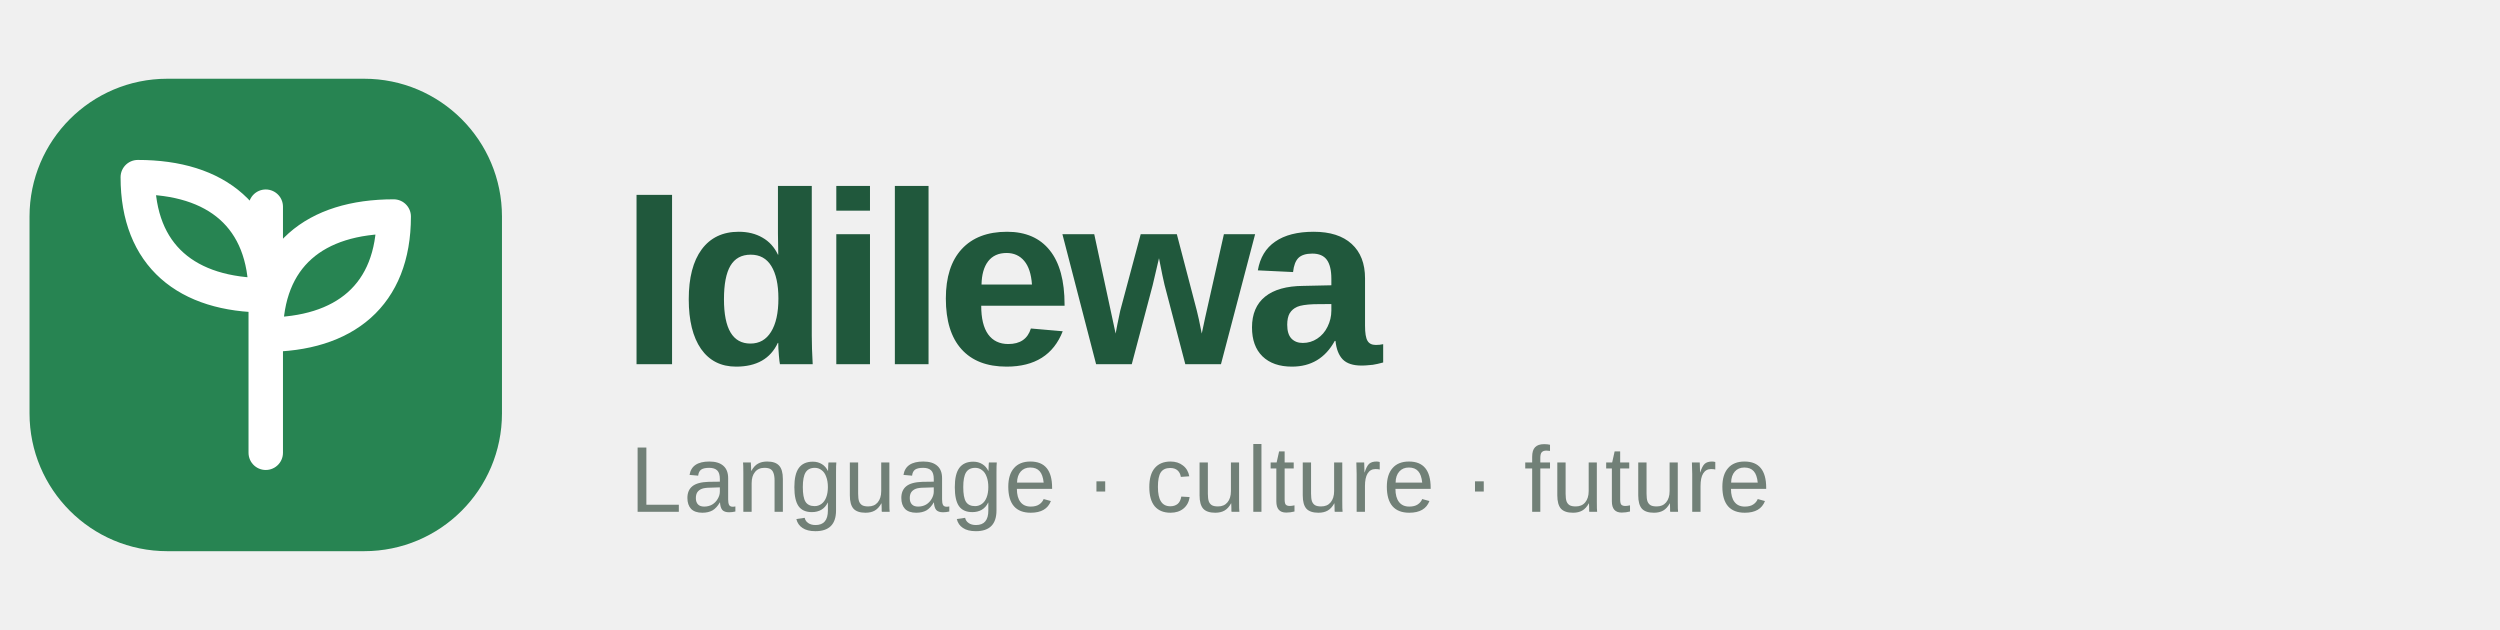
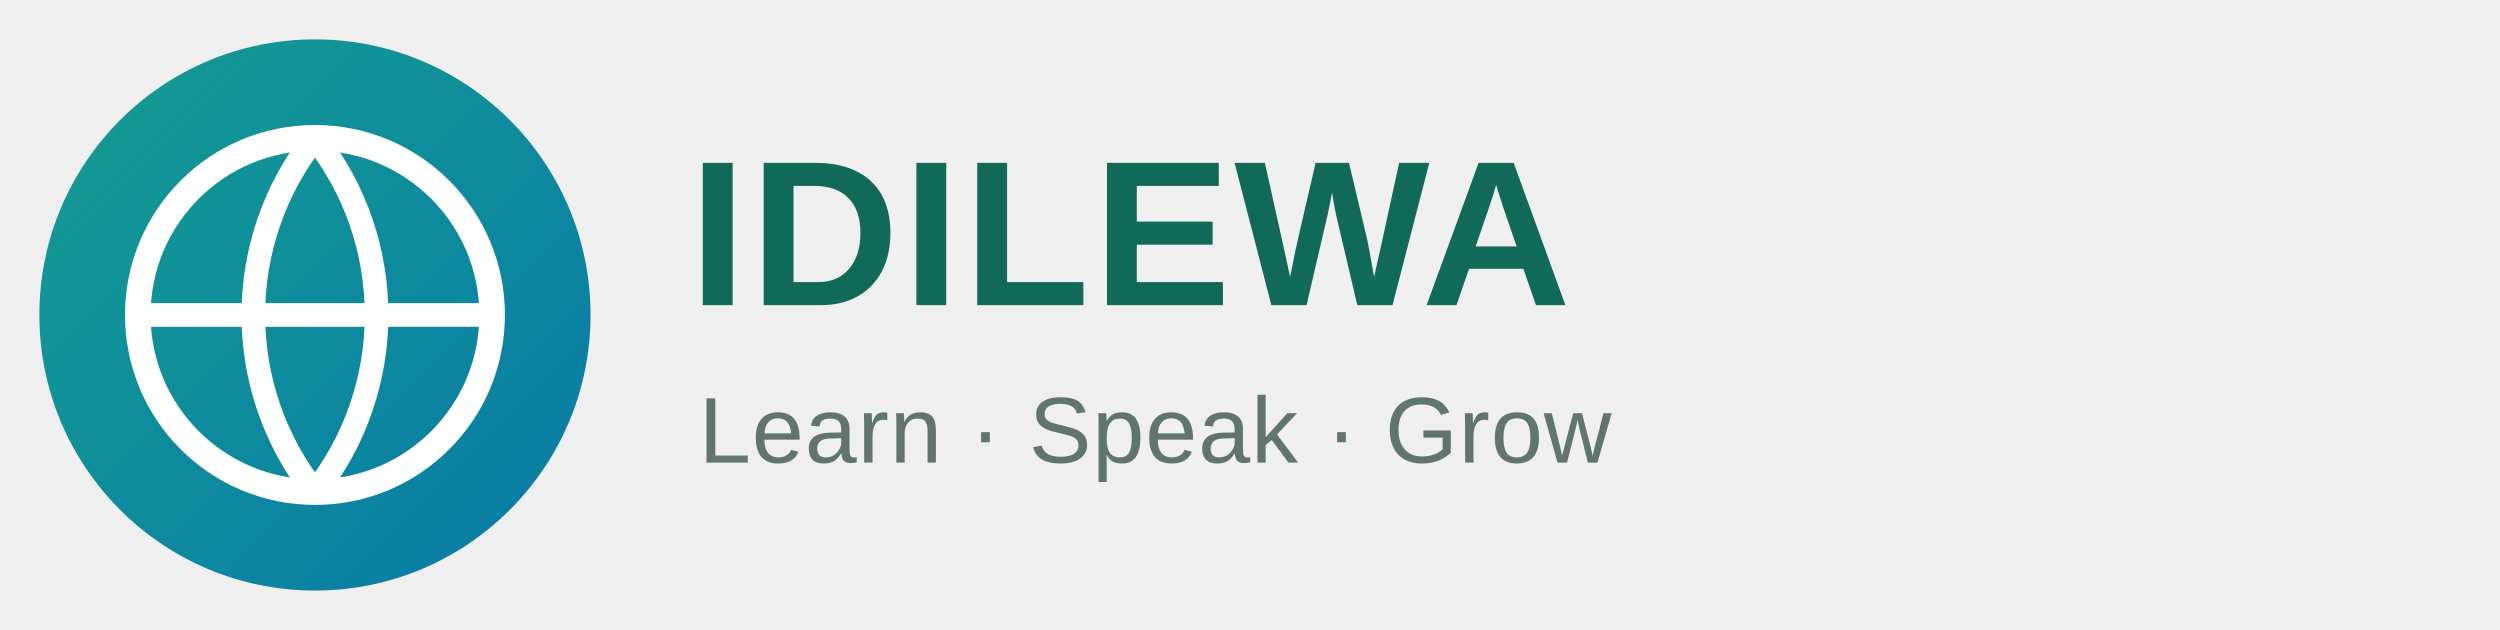
- <svg xmlns="http://www.w3.org/2000/svg" width="254" height="64" viewBox="0 0 254 64">
-   <rect x="3" y="8" width="48" height="48" rx="14" fill="#278452" />
-   <path d="M27 46V21m0 9c-8 0-13-4-13-12 8 0 13 4 13 12Zm0 4c8 0 13-4 13-12-8 0-13 4-13 12Z" fill="none" stroke="#fff" stroke-linecap="round" stroke-linejoin="round" stroke-width="3.5" />
-   <text x="63" y="37" fill="#20583c" font-family="Arial, sans-serif" font-size="25" font-weight="700" letter-spacing="-1">Idilewa</text>
-   <text x="64" y="52" fill="#718077" font-family="Arial, sans-serif" font-size="9.5" font-weight="500" letter-spacing=".15">Language · culture · future</text>
+ <svg xmlns="http://www.w3.org/2000/svg" width="254" height="64" viewBox="0 0 254 64" fill="none">
+   <defs>
+     <linearGradient id="globe" x1="4" y1="4" x2="60" y2="60" gradientUnits="userSpaceOnUse">
+       <stop stop-color="#159D91" />
+       <stop offset="1" stop-color="#0879A7" />
+     </linearGradient>
+   </defs>
+   <circle cx="32" cy="32" r="28" fill="url(#globe)" />
+   <circle cx="32" cy="32" r="18" stroke="#fff" stroke-width="2.6" />
+   <path d="M14 32h36M32 14a29 29 0 0 1 0 36M32 14a29 29 0 0 0 0 36" stroke="#fff" stroke-linecap="round" stroke-width="2.4" />
+   <text x="70" y="31" fill="#116957" font-family="Arial, Helvetica, sans-serif" font-size="21" font-weight="800" letter-spacing=".35">IDILEWA</text>
+   <text x="71" y="47" fill="#61756F" font-family="Arial, Helvetica, sans-serif" font-size="9.5" font-weight="400" letter-spacing=".1">Learn · Speak · Grow</text>
</svg>
